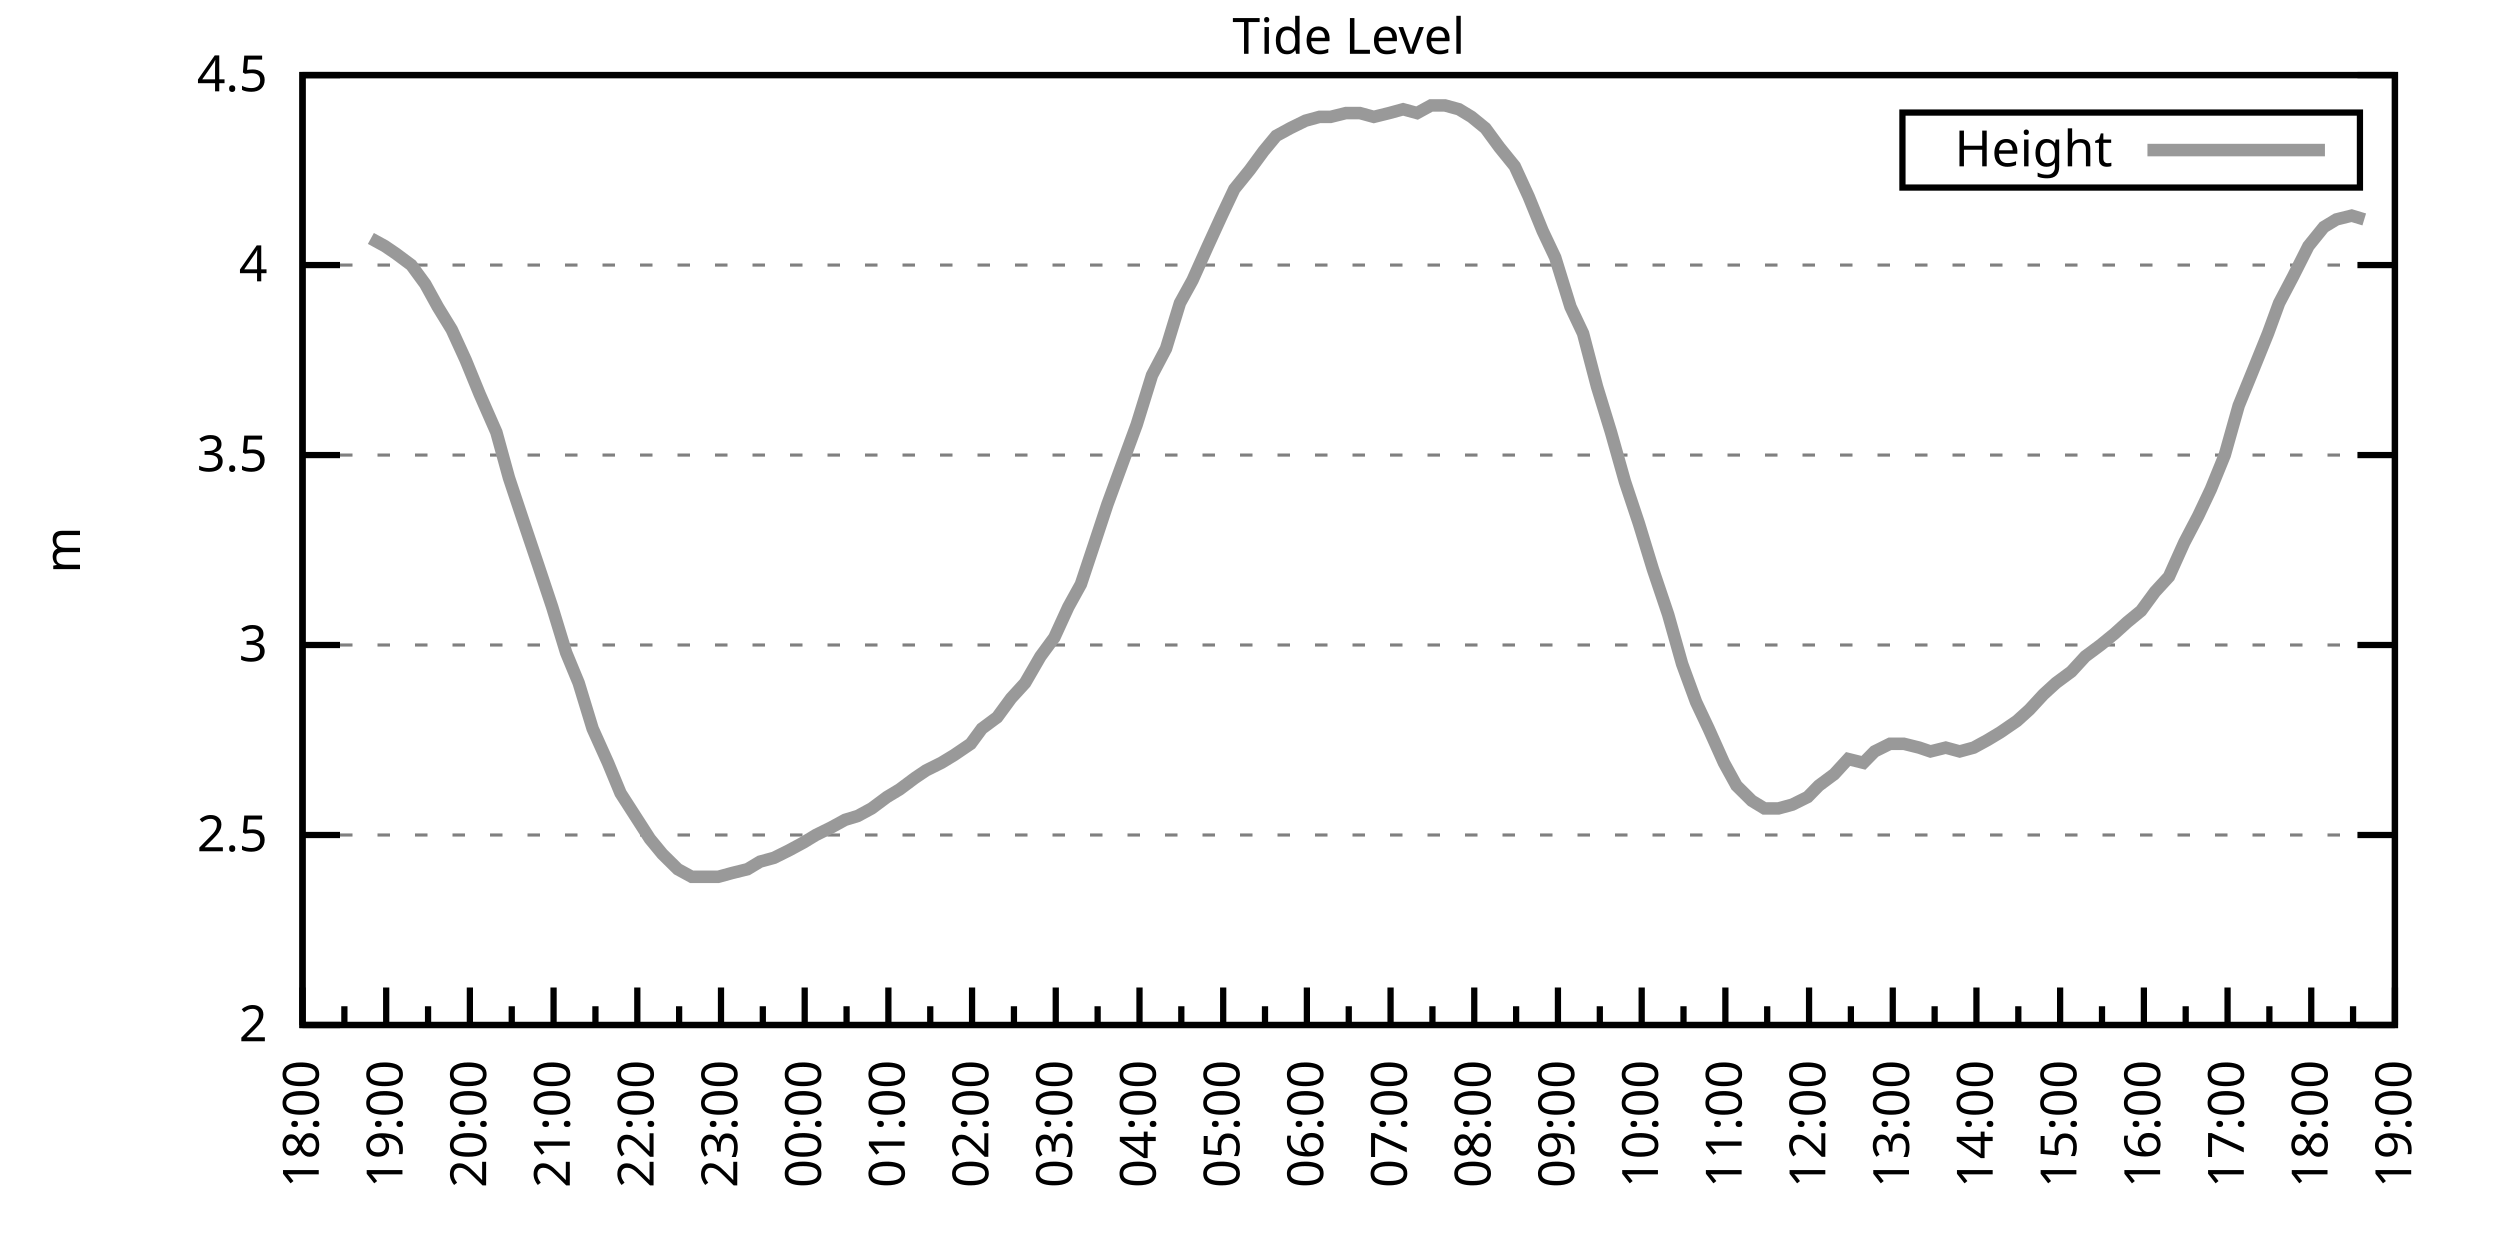
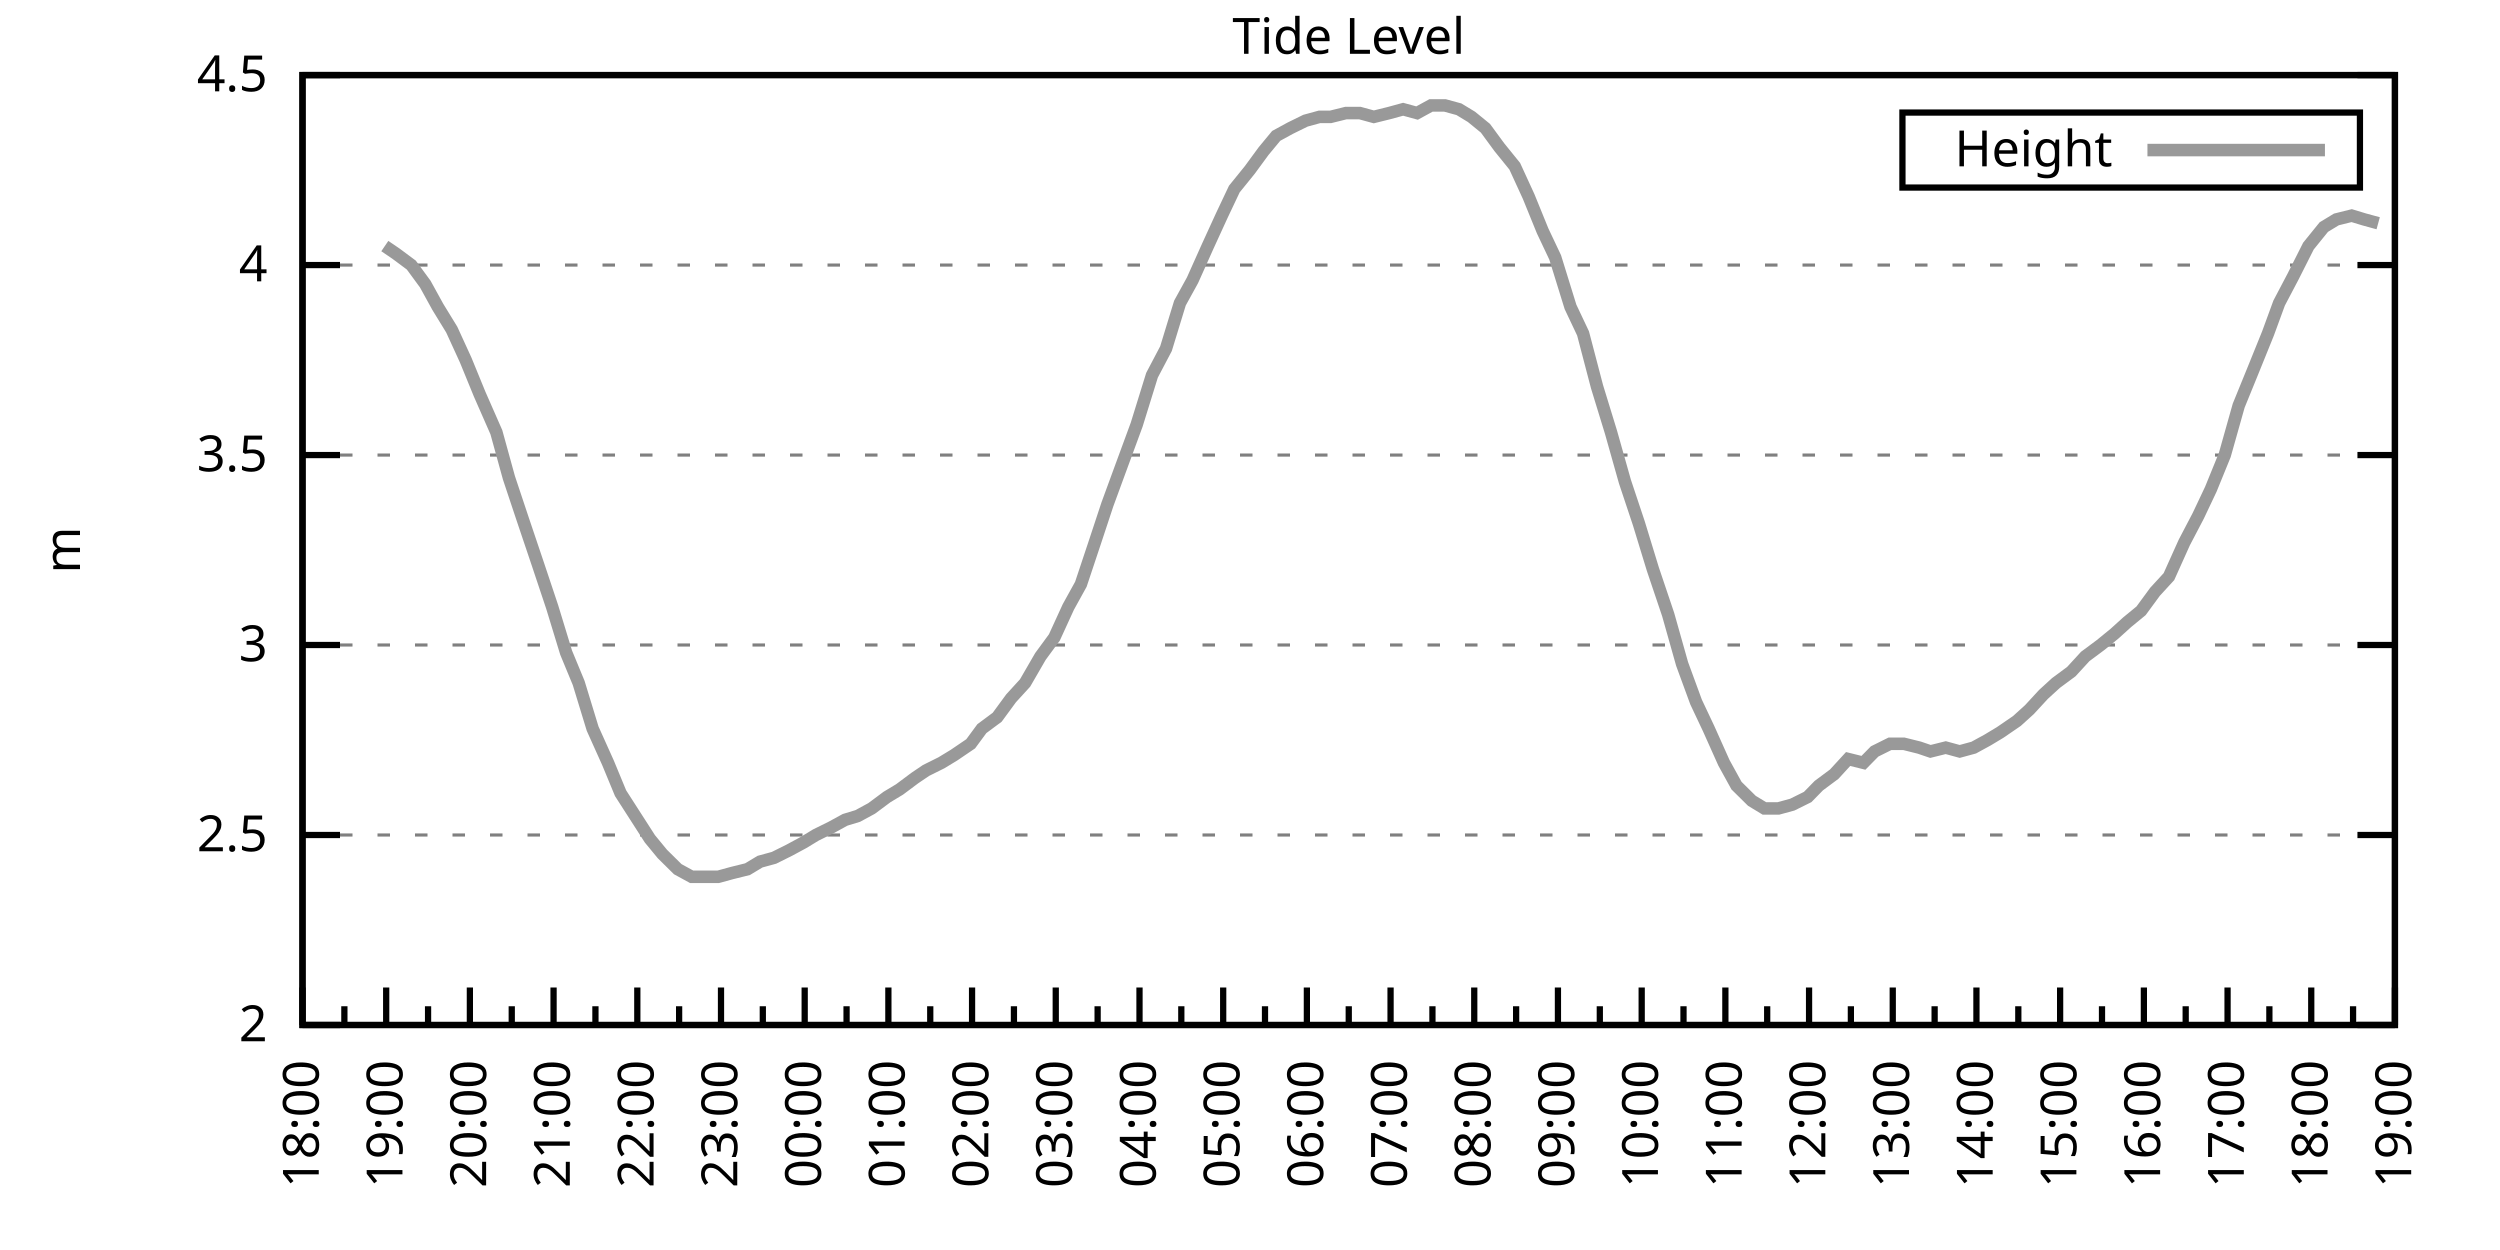
<svg xmlns="http://www.w3.org/2000/svg" xmlns:xlink="http://www.w3.org/1999/xlink" width="400" height="200" viewBox="0 0 400 200">
  <g id="gnuplot_canvas">
    <rect x="0" y="0" width="400" height="200" fill="none" />
    <defs>
      <circle id="gpDot" r="0.5" stroke-width="0.5" stroke="currentColor" />
      <path id="gpPt0" stroke-width="0.333" stroke="currentColor" d="M-1,0 h2 M0,-1 v2" />
      <path id="gpPt1" stroke-width="0.333" stroke="currentColor" d="M-1,-1 L1,1 M1,-1 L-1,1" />
      <path id="gpPt2" stroke-width="0.333" stroke="currentColor" d="M-1,0 L1,0 M0,-1 L0,1 M-1,-1 L1,1 M-1,1 L1,-1" />
      <rect id="gpPt3" stroke-width="0.333" stroke="currentColor" x="-1" y="-1" width="2" height="2" />
      <rect id="gpPt4" stroke-width="0.333" stroke="currentColor" fill="currentColor" x="-1" y="-1" width="2" height="2" />
      <circle id="gpPt5" stroke-width="0.333" stroke="currentColor" cx="0" cy="0" r="1" />
      <use xlink:href="#gpPt5" id="gpPt6" fill="currentColor" stroke="none" />
      <path id="gpPt7" stroke-width="0.333" stroke="currentColor" d="M0,-1.33 L-1.33,0.67 L1.33,0.67 z" />
      <use xlink:href="#gpPt7" id="gpPt8" fill="currentColor" stroke="none" />
      <use xlink:href="#gpPt7" id="gpPt9" stroke="currentColor" transform="rotate(180)" />
      <use xlink:href="#gpPt9" id="gpPt10" fill="currentColor" stroke="none" />
      <use xlink:href="#gpPt3" id="gpPt11" stroke="currentColor" transform="rotate(45)" />
      <use xlink:href="#gpPt11" id="gpPt12" fill="currentColor" stroke="none" />
      <path id="gpPt13" stroke-width="0.333" stroke="currentColor" d="M0,1.330 L1.265,0.411 L0.782,-1.067 L-0.782,-1.076 L-1.265,0.411 z" />
      <use xlink:href="#gpPt13" id="gpPt14" fill="currentColor" stroke="none" />
      <filter id="textbox" filterUnits="objectBoundingBox" x="0" y="0" height="1" width="1">
        <feFlood flood-color="white" flood-opacity="1" result="bgnd" />
        <feComposite in="SourceGraphic" in2="bgnd" operator="atop" />
      </filter>
      <filter id="greybox" filterUnits="objectBoundingBox" x="0" y="0" height="1" width="1">
        <feFlood flood-color="lightgrey" flood-opacity="1" result="grey" />
        <feComposite in="SourceGraphic" in2="grey" operator="atop" />
      </filter>
    </defs>
    <g fill="none" color="white" stroke="currentColor" stroke-width="1.00" stroke-linecap="butt" stroke-linejoin="miter">
</g>
    <g fill="none" color="black" stroke="currentColor" stroke-width="1.00" stroke-linecap="butt" stroke-linejoin="miter">
      <g stroke="none" shape-rendering="crispEdges">
        <polygon fill="rgb(255, 255, 255)" points="48.40,164.00 383.18,164.00 383.18,12.02 48.40,12.02 " />
      </g>
    </g>
    <g fill="none" color="black" stroke="currentColor" stroke-width="1.00" stroke-linecap="butt" stroke-linejoin="miter">
</g>
    <g fill="none" color="black" stroke="black" stroke-width="0.50" stroke-linecap="butt" stroke-linejoin="miter">
</g>
    <g fill="none" color="gray" stroke="currentColor" stroke-width="0.50" stroke-linecap="butt" stroke-linejoin="miter">
      <path stroke="gray" stroke-dasharray="2,4" class="gridline" d="M48.40,164.00 L383.19,164.00  " />
    </g>
    <g fill="none" color="gray" stroke="gray" stroke-width="1.00" stroke-linecap="butt" stroke-linejoin="miter">
</g>
    <g fill="none" color="black" stroke="currentColor" stroke-width="1.00" stroke-linecap="butt" stroke-linejoin="miter">
      <path stroke="black" d="M48.40,164.00 L54.40,164.00 M383.19,164.00 L377.19,164.00  " />
      <g transform="translate(42.80,166.60)" stroke="none" fill="black" font-family="Sans" font-size="8.00" text-anchor="end">
        <text>
          <tspan font-family="Sans"> 2</tspan>
        </text>
      </g>
    </g>
    <g fill="none" color="black" stroke="currentColor" stroke-width="1.00" stroke-linecap="butt" stroke-linejoin="miter">
</g>
    <g fill="none" color="black" stroke="black" stroke-width="0.50" stroke-linecap="butt" stroke-linejoin="miter">
</g>
    <g fill="none" color="gray" stroke="currentColor" stroke-width="0.50" stroke-linecap="butt" stroke-linejoin="miter">
      <path stroke="gray" stroke-dasharray="2,4" class="gridline" d="M48.40,133.60 L383.19,133.60  " />
    </g>
    <g fill="none" color="gray" stroke="gray" stroke-width="1.00" stroke-linecap="butt" stroke-linejoin="miter">
</g>
    <g fill="none" color="black" stroke="currentColor" stroke-width="1.00" stroke-linecap="butt" stroke-linejoin="miter">
      <path stroke="black" d="M48.40,133.60 L54.40,133.60 M383.19,133.60 L377.19,133.60  " />
      <g transform="translate(42.80,136.20)" stroke="none" fill="black" font-family="Sans" font-size="8.00" text-anchor="end">
        <text>
          <tspan font-family="Sans"> 2.5</tspan>
        </text>
      </g>
    </g>
    <g fill="none" color="black" stroke="currentColor" stroke-width="1.00" stroke-linecap="butt" stroke-linejoin="miter">
</g>
    <g fill="none" color="black" stroke="black" stroke-width="0.50" stroke-linecap="butt" stroke-linejoin="miter">
</g>
    <g fill="none" color="gray" stroke="currentColor" stroke-width="0.50" stroke-linecap="butt" stroke-linejoin="miter">
      <path stroke="gray" stroke-dasharray="2,4" class="gridline" d="M48.40,103.20 L383.19,103.20  " />
    </g>
    <g fill="none" color="gray" stroke="gray" stroke-width="1.00" stroke-linecap="butt" stroke-linejoin="miter">
</g>
    <g fill="none" color="black" stroke="currentColor" stroke-width="1.00" stroke-linecap="butt" stroke-linejoin="miter">
      <path stroke="black" d="M48.40,103.20 L54.40,103.20 M383.19,103.20 L377.19,103.20  " />
      <g transform="translate(42.80,105.80)" stroke="none" fill="black" font-family="Sans" font-size="8.00" text-anchor="end">
        <text>
          <tspan font-family="Sans"> 3</tspan>
        </text>
      </g>
    </g>
    <g fill="none" color="black" stroke="currentColor" stroke-width="1.00" stroke-linecap="butt" stroke-linejoin="miter">
</g>
    <g fill="none" color="black" stroke="black" stroke-width="0.50" stroke-linecap="butt" stroke-linejoin="miter">
</g>
    <g fill="none" color="gray" stroke="currentColor" stroke-width="0.50" stroke-linecap="butt" stroke-linejoin="miter">
      <path stroke="gray" stroke-dasharray="2,4" class="gridline" d="M48.40,72.81 L383.19,72.81  " />
    </g>
    <g fill="none" color="gray" stroke="gray" stroke-width="1.00" stroke-linecap="butt" stroke-linejoin="miter">
</g>
    <g fill="none" color="black" stroke="currentColor" stroke-width="1.00" stroke-linecap="butt" stroke-linejoin="miter">
      <path stroke="black" d="M48.40,72.81 L54.40,72.81 M383.19,72.81 L377.19,72.81  " />
      <g transform="translate(42.80,75.41)" stroke="none" fill="black" font-family="Sans" font-size="8.00" text-anchor="end">
        <text>
          <tspan font-family="Sans"> 3.5</tspan>
        </text>
      </g>
    </g>
    <g fill="none" color="black" stroke="currentColor" stroke-width="1.00" stroke-linecap="butt" stroke-linejoin="miter">
</g>
    <g fill="none" color="black" stroke="black" stroke-width="0.50" stroke-linecap="butt" stroke-linejoin="miter">
</g>
    <g fill="none" color="gray" stroke="currentColor" stroke-width="0.50" stroke-linecap="butt" stroke-linejoin="miter">
      <path stroke="gray" stroke-dasharray="2,4" class="gridline" d="M48.40,42.41 L383.19,42.41  " />
    </g>
    <g fill="none" color="gray" stroke="gray" stroke-width="1.00" stroke-linecap="butt" stroke-linejoin="miter">
</g>
    <g fill="none" color="black" stroke="currentColor" stroke-width="1.00" stroke-linecap="butt" stroke-linejoin="miter">
      <path stroke="black" d="M48.40,42.41 L54.40,42.41 M383.19,42.41 L377.19,42.41  " />
      <g transform="translate(42.80,45.01)" stroke="none" fill="black" font-family="Sans" font-size="8.00" text-anchor="end">
        <text>
          <tspan font-family="Sans"> 4</tspan>
        </text>
      </g>
    </g>
    <g fill="none" color="black" stroke="currentColor" stroke-width="1.00" stroke-linecap="butt" stroke-linejoin="miter">
</g>
    <g fill="none" color="black" stroke="black" stroke-width="0.50" stroke-linecap="butt" stroke-linejoin="miter">
</g>
    <g fill="none" color="gray" stroke="currentColor" stroke-width="0.50" stroke-linecap="butt" stroke-linejoin="miter">
      <path stroke="gray" stroke-dasharray="2,4" class="gridline" d="M48.40,12.01 L383.19,12.01  " />
    </g>
    <g fill="none" color="gray" stroke="gray" stroke-width="1.00" stroke-linecap="butt" stroke-linejoin="miter">
</g>
    <g fill="none" color="black" stroke="currentColor" stroke-width="1.00" stroke-linecap="butt" stroke-linejoin="miter">
      <path stroke="black" d="M48.40,12.01 L54.40,12.01 M383.19,12.01 L377.19,12.01  " />
      <g transform="translate(42.80,14.61)" stroke="none" fill="black" font-family="Sans" font-size="8.00" text-anchor="end">
        <text>
          <tspan font-family="Sans"> 4.5</tspan>
        </text>
      </g>
    </g>
    <g fill="none" color="black" stroke="currentColor" stroke-width="1.00" stroke-linecap="butt" stroke-linejoin="miter">
      <path stroke="black" d="M48.40,164.00 L48.40,158.00  " />
      <g transform="translate(51.00,169.60) rotate(270)" stroke="none" fill="black" font-family="Sans" font-size="8.00" text-anchor="end">
        <text>
          <tspan font-family="Sans">18:00</tspan>
        </text>
      </g>
    </g>
    <g fill="none" color="black" stroke="currentColor" stroke-width="1.00" stroke-linecap="butt" stroke-linejoin="miter">
      <path stroke="black" d="M55.10,164.00 L55.10,161.00 M61.79,164.00 L61.79,158.00  " />
      <g transform="translate(64.39,169.60) rotate(270)" stroke="none" fill="black" font-family="Sans" font-size="8.00" text-anchor="end">
        <text>
          <tspan font-family="Sans">19:00</tspan>
        </text>
      </g>
    </g>
    <g fill="none" color="black" stroke="currentColor" stroke-width="1.00" stroke-linecap="butt" stroke-linejoin="miter">
      <path stroke="black" d="M68.49,164.00 L68.49,161.00 M75.18,164.00 L75.18,158.00  " />
      <g transform="translate(77.78,169.60) rotate(270)" stroke="none" fill="black" font-family="Sans" font-size="8.00" text-anchor="end">
        <text>
          <tspan font-family="Sans">20:00</tspan>
        </text>
      </g>
    </g>
    <g fill="none" color="black" stroke="currentColor" stroke-width="1.00" stroke-linecap="butt" stroke-linejoin="miter">
      <path stroke="black" d="M81.88,164.00 L81.88,161.00 M88.57,164.00 L88.57,158.00  " />
      <g transform="translate(91.17,169.60) rotate(270)" stroke="none" fill="black" font-family="Sans" font-size="8.00" text-anchor="end">
        <text>
          <tspan font-family="Sans">21:00</tspan>
        </text>
      </g>
    </g>
    <g fill="none" color="black" stroke="currentColor" stroke-width="1.00" stroke-linecap="butt" stroke-linejoin="miter">
      <path stroke="black" d="M95.27,164.00 L95.27,161.00 M101.97,164.00 L101.97,158.00  " />
      <g transform="translate(104.57,169.60) rotate(270)" stroke="none" fill="black" font-family="Sans" font-size="8.00" text-anchor="end">
        <text>
          <tspan font-family="Sans">22:00</tspan>
        </text>
      </g>
    </g>
    <g fill="none" color="black" stroke="currentColor" stroke-width="1.00" stroke-linecap="butt" stroke-linejoin="miter">
      <path stroke="black" d="M108.66,164.00 L108.66,161.00 M115.36,164.00 L115.36,158.00  " />
      <g transform="translate(117.96,169.60) rotate(270)" stroke="none" fill="black" font-family="Sans" font-size="8.00" text-anchor="end">
        <text>
          <tspan font-family="Sans">23:00</tspan>
        </text>
      </g>
    </g>
    <g fill="none" color="black" stroke="currentColor" stroke-width="1.00" stroke-linecap="butt" stroke-linejoin="miter">
      <path stroke="black" d="M122.05,164.00 L122.05,161.00 M128.75,164.00 L128.75,158.00  " />
      <g transform="translate(131.35,169.60) rotate(270)" stroke="none" fill="black" font-family="Sans" font-size="8.00" text-anchor="end">
        <text>
          <tspan font-family="Sans">00:00</tspan>
        </text>
      </g>
    </g>
    <g fill="none" color="black" stroke="currentColor" stroke-width="1.00" stroke-linecap="butt" stroke-linejoin="miter">
      <path stroke="black" d="M135.45,164.00 L135.45,161.00 M142.14,164.00 L142.14,158.00  " />
      <g transform="translate(144.74,169.60) rotate(270)" stroke="none" fill="black" font-family="Sans" font-size="8.00" text-anchor="end">
        <text>
          <tspan font-family="Sans">01:00</tspan>
        </text>
      </g>
    </g>
    <g fill="none" color="black" stroke="currentColor" stroke-width="1.00" stroke-linecap="butt" stroke-linejoin="miter">
      <path stroke="black" d="M148.84,164.00 L148.84,161.00 M155.53,164.00 L155.53,158.00  " />
      <g transform="translate(158.13,169.60) rotate(270)" stroke="none" fill="black" font-family="Sans" font-size="8.00" text-anchor="end">
        <text>
          <tspan font-family="Sans">02:00</tspan>
        </text>
      </g>
    </g>
    <g fill="none" color="black" stroke="currentColor" stroke-width="1.00" stroke-linecap="butt" stroke-linejoin="miter">
      <path stroke="black" d="M162.23,164.00 L162.23,161.00 M168.92,164.00 L168.92,158.00  " />
      <g transform="translate(171.52,169.60) rotate(270)" stroke="none" fill="black" font-family="Sans" font-size="8.00" text-anchor="end">
        <text>
          <tspan font-family="Sans">03:00</tspan>
        </text>
      </g>
    </g>
    <g fill="none" color="black" stroke="currentColor" stroke-width="1.00" stroke-linecap="butt" stroke-linejoin="miter">
      <path stroke="black" d="M175.62,164.00 L175.62,161.00 M182.32,164.00 L182.32,158.00  " />
      <g transform="translate(184.92,169.60) rotate(270)" stroke="none" fill="black" font-family="Sans" font-size="8.00" text-anchor="end">
        <text>
          <tspan font-family="Sans">04:00</tspan>
        </text>
      </g>
    </g>
    <g fill="none" color="black" stroke="currentColor" stroke-width="1.00" stroke-linecap="butt" stroke-linejoin="miter">
      <path stroke="black" d="M189.01,164.00 L189.01,161.00 M195.71,164.00 L195.71,158.00  " />
      <g transform="translate(198.31,169.60) rotate(270)" stroke="none" fill="black" font-family="Sans" font-size="8.00" text-anchor="end">
        <text>
          <tspan font-family="Sans">05:00</tspan>
        </text>
      </g>
    </g>
    <g fill="none" color="black" stroke="currentColor" stroke-width="1.00" stroke-linecap="butt" stroke-linejoin="miter">
      <path stroke="black" d="M202.40,164.00 L202.40,161.00 M209.10,164.00 L209.10,158.00  " />
      <g transform="translate(211.70,169.60) rotate(270)" stroke="none" fill="black" font-family="Sans" font-size="8.00" text-anchor="end">
        <text>
          <tspan font-family="Sans">06:00</tspan>
        </text>
      </g>
    </g>
    <g fill="none" color="black" stroke="currentColor" stroke-width="1.00" stroke-linecap="butt" stroke-linejoin="miter">
      <path stroke="black" d="M215.80,164.00 L215.80,161.00 M222.49,164.00 L222.49,158.00  " />
      <g transform="translate(225.09,169.60) rotate(270)" stroke="none" fill="black" font-family="Sans" font-size="8.00" text-anchor="end">
        <text>
          <tspan font-family="Sans">07:00</tspan>
        </text>
      </g>
    </g>
    <g fill="none" color="black" stroke="currentColor" stroke-width="1.00" stroke-linecap="butt" stroke-linejoin="miter">
      <path stroke="black" d="M229.19,164.00 L229.19,161.00 M235.88,164.00 L235.88,158.00  " />
      <g transform="translate(238.48,169.60) rotate(270)" stroke="none" fill="black" font-family="Sans" font-size="8.00" text-anchor="end">
        <text>
          <tspan font-family="Sans">08:00</tspan>
        </text>
      </g>
    </g>
    <g fill="none" color="black" stroke="currentColor" stroke-width="1.00" stroke-linecap="butt" stroke-linejoin="miter">
      <path stroke="black" d="M242.58,164.00 L242.58,161.00 M249.27,164.00 L249.27,158.00  " />
      <g transform="translate(251.87,169.60) rotate(270)" stroke="none" fill="black" font-family="Sans" font-size="8.00" text-anchor="end">
        <text>
          <tspan font-family="Sans">09:00</tspan>
        </text>
      </g>
    </g>
    <g fill="none" color="black" stroke="currentColor" stroke-width="1.00" stroke-linecap="butt" stroke-linejoin="miter">
      <path stroke="black" d="M255.97,164.00 L255.97,161.00 M262.67,164.00 L262.67,158.00  " />
      <g transform="translate(265.27,169.60) rotate(270)" stroke="none" fill="black" font-family="Sans" font-size="8.00" text-anchor="end">
        <text>
          <tspan font-family="Sans">10:00</tspan>
        </text>
      </g>
    </g>
    <g fill="none" color="black" stroke="currentColor" stroke-width="1.00" stroke-linecap="butt" stroke-linejoin="miter">
      <path stroke="black" d="M269.36,164.00 L269.36,161.00 M276.06,164.00 L276.06,158.00  " />
      <g transform="translate(278.66,169.60) rotate(270)" stroke="none" fill="black" font-family="Sans" font-size="8.00" text-anchor="end">
        <text>
          <tspan font-family="Sans">11:00</tspan>
        </text>
      </g>
    </g>
    <g fill="none" color="black" stroke="currentColor" stroke-width="1.00" stroke-linecap="butt" stroke-linejoin="miter">
      <path stroke="black" d="M282.75,164.00 L282.75,161.00 M289.45,164.00 L289.45,158.00  " />
      <g transform="translate(292.05,169.60) rotate(270)" stroke="none" fill="black" font-family="Sans" font-size="8.00" text-anchor="end">
        <text>
          <tspan font-family="Sans">12:00</tspan>
        </text>
      </g>
    </g>
    <g fill="none" color="black" stroke="currentColor" stroke-width="1.00" stroke-linecap="butt" stroke-linejoin="miter">
      <path stroke="black" d="M296.14,164.00 L296.14,161.00 M302.84,164.00 L302.84,158.00  " />
      <g transform="translate(305.44,169.60) rotate(270)" stroke="none" fill="black" font-family="Sans" font-size="8.00" text-anchor="end">
        <text>
          <tspan font-family="Sans">13:00</tspan>
        </text>
      </g>
    </g>
    <g fill="none" color="black" stroke="currentColor" stroke-width="1.00" stroke-linecap="butt" stroke-linejoin="miter">
      <path stroke="black" d="M309.54,164.00 L309.54,161.00 M316.23,164.00 L316.23,158.00  " />
      <g transform="translate(318.83,169.60) rotate(270)" stroke="none" fill="black" font-family="Sans" font-size="8.00" text-anchor="end">
        <text>
          <tspan font-family="Sans">14:00</tspan>
        </text>
      </g>
    </g>
    <g fill="none" color="black" stroke="currentColor" stroke-width="1.00" stroke-linecap="butt" stroke-linejoin="miter">
      <path stroke="black" d="M322.93,164.00 L322.93,161.00 M329.62,164.00 L329.62,158.00  " />
      <g transform="translate(332.22,169.60) rotate(270)" stroke="none" fill="black" font-family="Sans" font-size="8.00" text-anchor="end">
        <text>
          <tspan font-family="Sans">15:00</tspan>
        </text>
      </g>
    </g>
    <g fill="none" color="black" stroke="currentColor" stroke-width="1.00" stroke-linecap="butt" stroke-linejoin="miter">
      <path stroke="black" d="M336.32,164.00 L336.32,161.00 M343.02,164.00 L343.02,158.00  " />
      <g transform="translate(345.62,169.60) rotate(270)" stroke="none" fill="black" font-family="Sans" font-size="8.00" text-anchor="end">
        <text>
          <tspan font-family="Sans">16:00</tspan>
        </text>
      </g>
    </g>
    <g fill="none" color="black" stroke="currentColor" stroke-width="1.00" stroke-linecap="butt" stroke-linejoin="miter">
      <path stroke="black" d="M349.71,164.00 L349.71,161.00 M356.41,164.00 L356.41,158.00  " />
      <g transform="translate(359.01,169.60) rotate(270)" stroke="none" fill="black" font-family="Sans" font-size="8.00" text-anchor="end">
        <text>
          <tspan font-family="Sans">17:00</tspan>
        </text>
      </g>
    </g>
    <g fill="none" color="black" stroke="currentColor" stroke-width="1.00" stroke-linecap="butt" stroke-linejoin="miter">
      <path stroke="black" d="M363.10,164.00 L363.10,161.00 M369.80,164.00 L369.80,158.00  " />
      <g transform="translate(372.40,169.60) rotate(270)" stroke="none" fill="black" font-family="Sans" font-size="8.00" text-anchor="end">
        <text>
          <tspan font-family="Sans">18:00</tspan>
        </text>
      </g>
    </g>
    <g fill="none" color="black" stroke="currentColor" stroke-width="1.00" stroke-linecap="butt" stroke-linejoin="miter">
      <path stroke="black" d="M376.49,164.00 L376.49,161.00 M383.19,164.00 L383.19,158.00  " />
      <g transform="translate(385.79,169.60) rotate(270)" stroke="none" fill="black" font-family="Sans" font-size="8.00" text-anchor="end">
        <text>
          <tspan font-family="Sans">19:00</tspan>
        </text>
      </g>
    </g>
    <g fill="none" color="black" stroke="currentColor" stroke-width="1.00" stroke-linecap="butt" stroke-linejoin="miter">
</g>
    <g fill="none" color="black" stroke="currentColor" stroke-width="1.00" stroke-linecap="butt" stroke-linejoin="miter">
      <path stroke="black" d="M48.40,12.01 L48.40,164.00 L383.19,164.00 L383.19,12.01 L48.40,12.01 Z  " />
    </g>
    <g fill="none" color="black" stroke="currentColor" stroke-width="1.00" stroke-linecap="butt" stroke-linejoin="miter">
      <g transform="translate(12.80,88.01) rotate(270)" stroke="none" fill="black" font-family="Sans" font-size="8.00" text-anchor="middle">
        <text>
          <tspan font-family="Sans">m</tspan>
        </text>
      </g>
    </g>
    <g fill="none" color="black" stroke="currentColor" stroke-width="1.00" stroke-linecap="butt" stroke-linejoin="miter">
</g>
    <g fill="none" color="black" stroke="currentColor" stroke-width="1.00" stroke-linecap="butt" stroke-linejoin="miter">
      <path stroke="black" d="M304.39,30.01 L304.39,18.01 L377.59,18.01 L377.59,30.01 L304.39,30.01 Z  " />
    </g>
    <g id="Tide_level_plot_1">
      <g fill="none" color="white" stroke="black" stroke-width="2.00" stroke-linecap="butt" stroke-linejoin="miter">
</g>
      <g fill="none" color="black" stroke="currentColor" stroke-width="2.00" stroke-linecap="butt" stroke-linejoin="miter">
        <g transform="translate(337.99,26.61)" stroke="none" fill="black" font-family="Sans" font-size="8.00" text-anchor="end">
          <text>
            <tspan font-family="Sans">Height</tspan>
          </text>
        </g>
      </g>
      <g fill="none" color="black" stroke="currentColor" stroke-width="2.00" stroke-linecap="butt" stroke-linejoin="miter">
-         <path stroke="rgb(153, 153, 153)" d="M343.59,24.01 L371.99,24.01 M59.34,38.15 L61.57,39.37 L63.35,40.58 L65.81,42.41 L68.04,45.45 L70.05,49.10   L72.28,52.74 L74.51,57.61 L76.75,63.08 L79.42,69.16 L81.43,76.45 L83.66,83.14 L86.12,90.44 L88.35,97.12   L90.58,104.42 L92.59,109.28 L94.82,116.58 L97.28,122.05 L99.29,126.91 L103.98,134.21 L105.98,136.64 L108.44,139.07   L110.67,140.29 L112.90,140.29 L114.91,140.29 L117.14,139.68 L119.60,139.07 L121.61,137.86 L123.84,137.25 L126.29,136.03   L128.53,134.82 L130.54,133.60 L132.99,132.39 L135.22,131.17 L137.23,130.56 L139.46,129.35 L141.92,127.52 L143.93,126.31   L146.38,124.48 L148.17,123.27 L150.62,122.05 L152.63,120.83 L155.31,119.01 L157.10,116.58 L159.55,114.76 L161.78,111.72   L164.01,109.28 L166.47,105.03 L168.70,101.99 L170.93,97.12 L172.94,93.48 L175.17,86.79 L177.18,80.71 L179.41,74.63   L181.87,67.94 L184.32,60.04 L186.56,55.78 L188.79,48.49 L190.80,44.84 L193.25,39.37 L195.48,34.50 L197.49,30.25   L199.95,27.21 L202.18,24.17 L204.19,21.74 L206.42,20.52 L208.88,19.31 L211.11,18.70 L212.89,18.70 L215.35,18.09   L217.58,18.09 L219.81,18.70 L222.27,18.09 L224.50,17.48 L226.73,18.09 L228.96,16.87 L231.20,16.87 L233.43,17.48   L235.44,18.70 L237.67,20.52 L239.90,23.56 L242.36,26.60 L244.59,31.46 L246.82,36.94 L248.83,41.19 L251.28,49.10   L253.29,53.35 L255.52,61.86 L257.76,69.16 L259.99,77.06 L262.22,83.75 L264.45,91.04 L266.91,98.34 L269.14,106.24   L271.37,112.32 L273.38,116.58 L275.83,122.05 L277.84,125.70 L280.30,128.13 L282.31,129.35 L284.54,129.35 L286.77,128.74   L289.23,127.52 L291.01,125.70 L293.47,123.87 L295.70,121.44 L298.15,122.05 L299.94,120.23 L302.39,119.01 L304.63,119.01   L307.08,119.62 L308.87,120.23 L311.32,119.62 L313.55,120.23 L315.79,119.62 L318.02,118.40 L320.03,117.19 L322.70,115.36   L324.71,113.54 L326.95,111.11 L328.95,109.28 L331.41,107.46 L333.64,105.03 L336.10,103.20 L338.33,101.38 L340.34,99.56   L342.57,97.73 L344.80,94.69 L347.03,92.26 L349.49,86.79 L351.72,82.53 L353.73,78.28 L355.96,72.81 L358.19,64.90   L360.42,59.43 L362.88,53.35 L364.66,48.49 L366.90,44.23 L369.35,39.37 L371.81,36.33 L373.82,35.11 L376.27,34.50   L378.28,35.11  " />
+         <path stroke="rgb(153, 153, 153)" d="M343.59,24.01 L371.99,24.01 M61.57,39.37 L63.35,40.58 L65.81,42.41 L68.04,45.45 L70.05,49.10 L72.28,52.74   L74.51,57.61 L76.75,63.08 L79.42,69.16 L81.43,76.45 L83.66,83.14 L86.12,90.44 L88.35,97.12 L90.58,104.42   L92.59,109.28 L94.82,116.58 L97.28,122.05 L99.29,126.91 L103.98,134.21 L105.98,136.64 L108.44,139.07 L110.67,140.29   L112.90,140.29 L114.91,140.29 L117.14,139.68 L119.60,139.07 L121.61,137.86 L123.84,137.25 L126.29,136.03 L128.53,134.82   L130.54,133.60 L132.99,132.39 L135.22,131.17 L137.23,130.56 L139.46,129.35 L141.92,127.52 L143.93,126.31 L146.38,124.48   L148.17,123.27 L150.62,122.05 L152.63,120.83 L155.31,119.01 L157.10,116.58 L159.55,114.76 L161.78,111.72 L164.01,109.28   L166.47,105.03 L168.70,101.99 L170.93,97.12 L172.94,93.48 L175.17,86.79 L177.18,80.71 L179.41,74.63 L181.87,67.94   L184.32,60.04 L186.56,55.78 L188.79,48.49 L190.80,44.84 L193.25,39.37 L195.48,34.50 L197.49,30.25 L199.95,27.21   L202.18,24.17 L204.19,21.74 L206.42,20.52 L208.88,19.31 L211.11,18.70 L212.89,18.70 L215.35,18.09 L217.58,18.09   L219.81,18.70 L222.27,18.09 L224.50,17.48 L226.73,18.09 L228.96,16.87 L231.20,16.87 L233.43,17.48 L235.44,18.70   L237.67,20.52 L239.90,23.56 L242.36,26.60 L244.59,31.46 L246.82,36.94 L248.83,41.19 L251.28,49.10 L253.29,53.35   L255.52,61.86 L257.76,69.16 L259.99,77.06 L262.22,83.75 L264.45,91.04 L266.91,98.34 L269.14,106.24 L271.37,112.32   L273.38,116.58 L275.83,122.05 L277.84,125.70 L280.30,128.13 L282.31,129.35 L284.54,129.35 L286.77,128.74 L289.23,127.52   L291.01,125.70 L293.47,123.87 L295.70,121.44 L298.15,122.05 L299.94,120.23 L302.39,119.01 L304.63,119.01 L307.08,119.62   L308.87,120.23 L311.32,119.62 L313.55,120.23 L315.79,119.62 L318.02,118.40 L320.03,117.19 L322.70,115.36 L324.71,113.54   L326.95,111.11 L328.95,109.28 L331.41,107.46 L333.64,105.03 L336.10,103.20 L338.33,101.38 L340.34,99.56 L342.57,97.73   L344.80,94.69 L347.03,92.26 L349.49,86.79 L351.72,82.53 L353.73,78.28 L355.96,72.81 L358.19,64.90 L360.42,59.43   L362.88,53.35 L364.66,48.49 L366.90,44.23 L369.35,39.37 L371.81,36.33 L373.82,35.11 L376.27,34.50 L378.28,35.11   L380.51,35.72  " />
      </g>
    </g>
    <g fill="none" color="black" stroke="currentColor" stroke-width="2.00" stroke-linecap="butt" stroke-linejoin="miter">
</g>
    <g fill="none" color="black" stroke="black" stroke-width="1.00" stroke-linecap="butt" stroke-linejoin="miter">
</g>
    <g fill="none" color="black" stroke="currentColor" stroke-width="1.00" stroke-linecap="butt" stroke-linejoin="miter">
      <path stroke="black" d="M48.40,12.01 L48.40,164.00 L383.19,164.00 L383.19,12.01 L48.40,12.01 Z  " />
    </g>
    <g fill="none" color="black" stroke="currentColor" stroke-width="1.00" stroke-linecap="butt" stroke-linejoin="miter">
      <g transform="translate(215.79,8.61)" stroke="none" fill="black" font-family="Sans" font-size="8.00" text-anchor="middle">
        <text>
          <tspan font-family="Sans">Tide Level</tspan>
        </text>
      </g>
    </g>
    <g fill="none" color="black" stroke="currentColor" stroke-width="1.00" stroke-linecap="butt" stroke-linejoin="miter">
</g>
  </g>
</svg>
